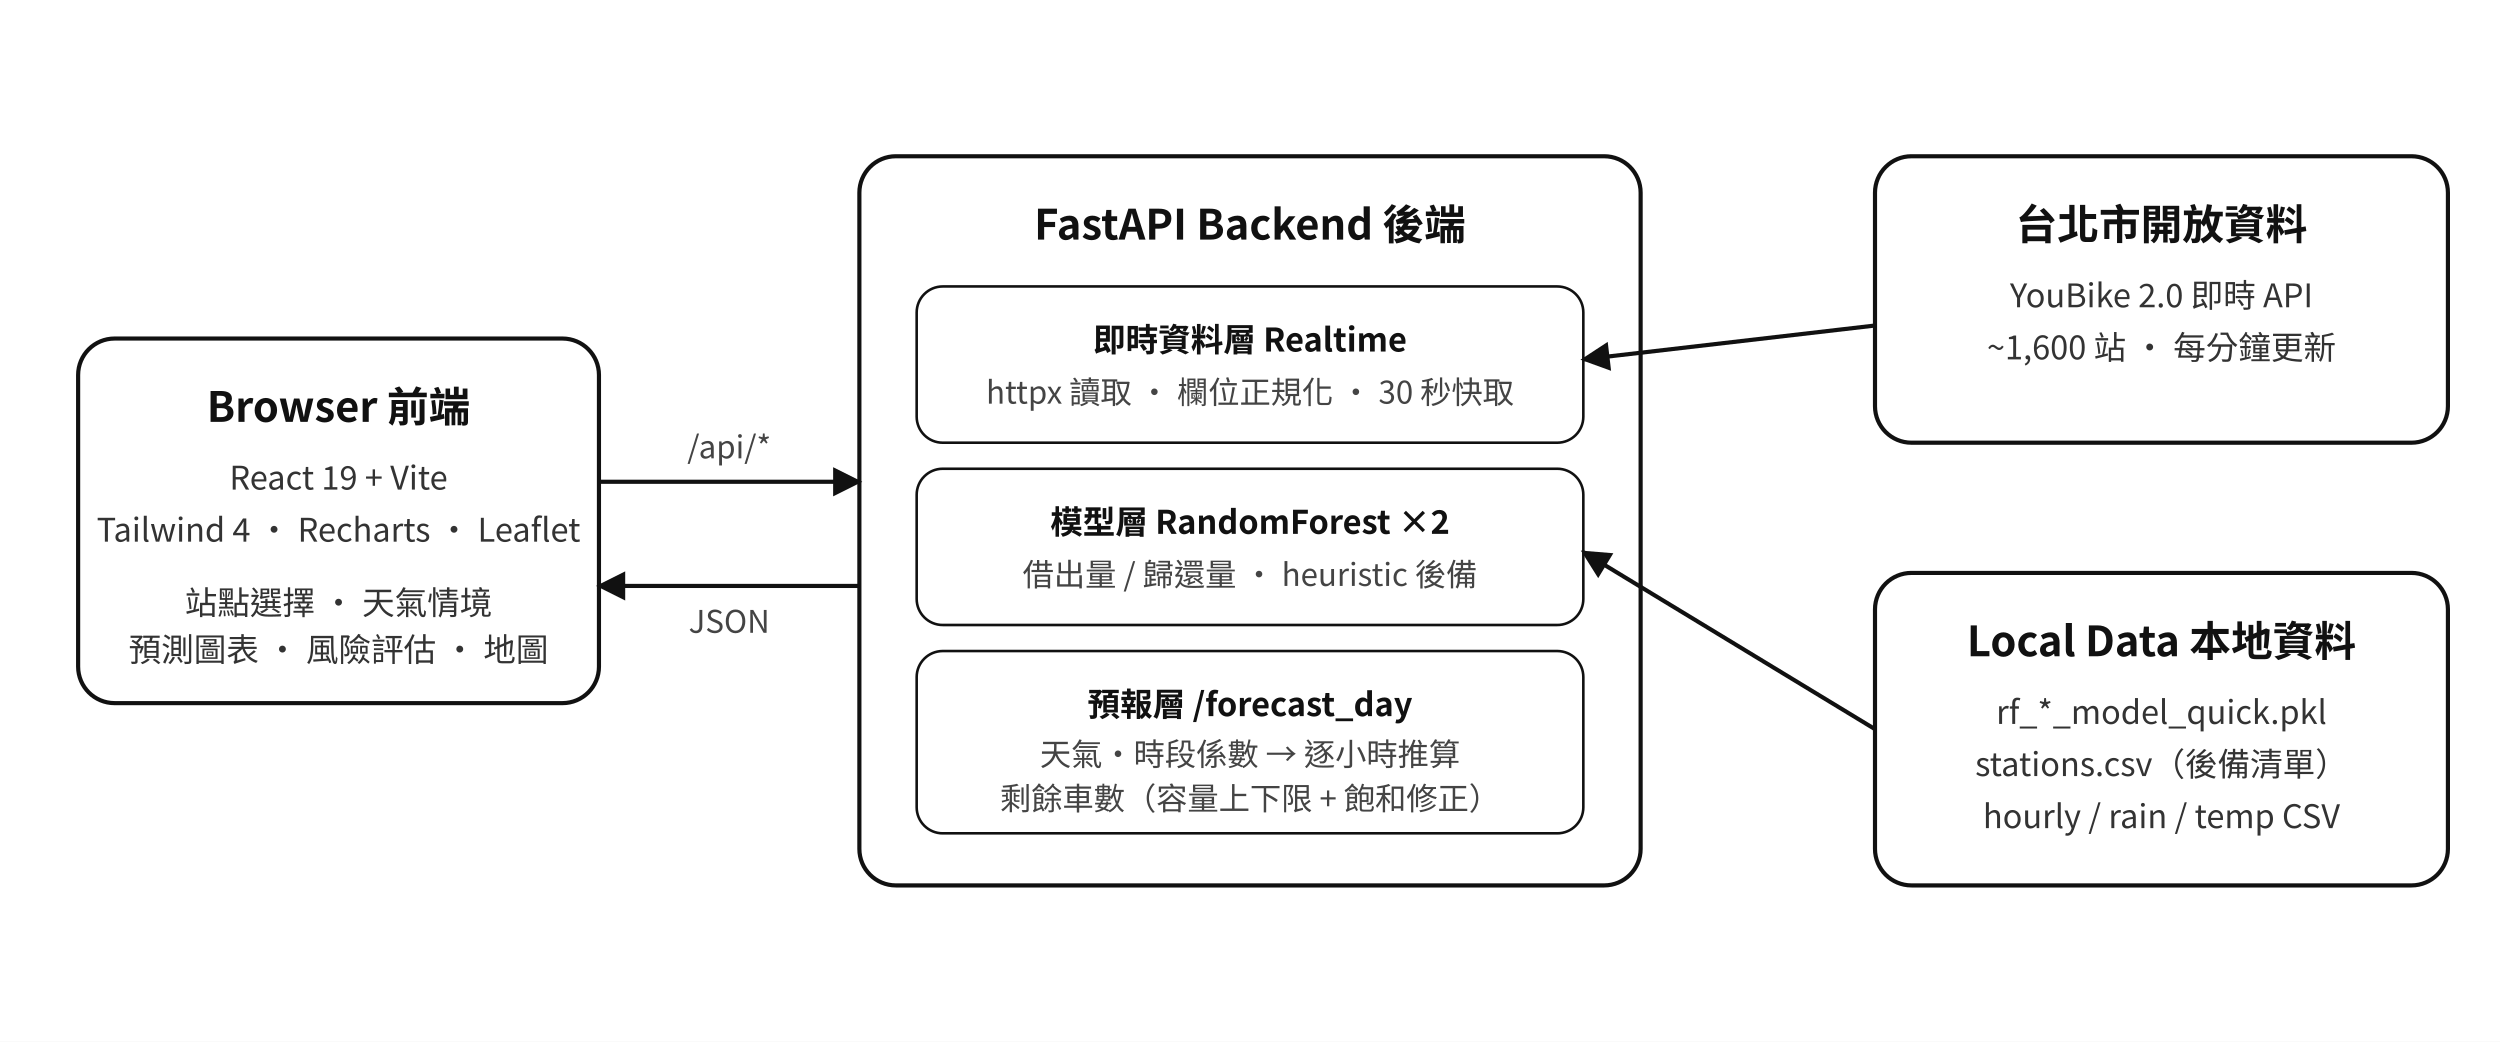
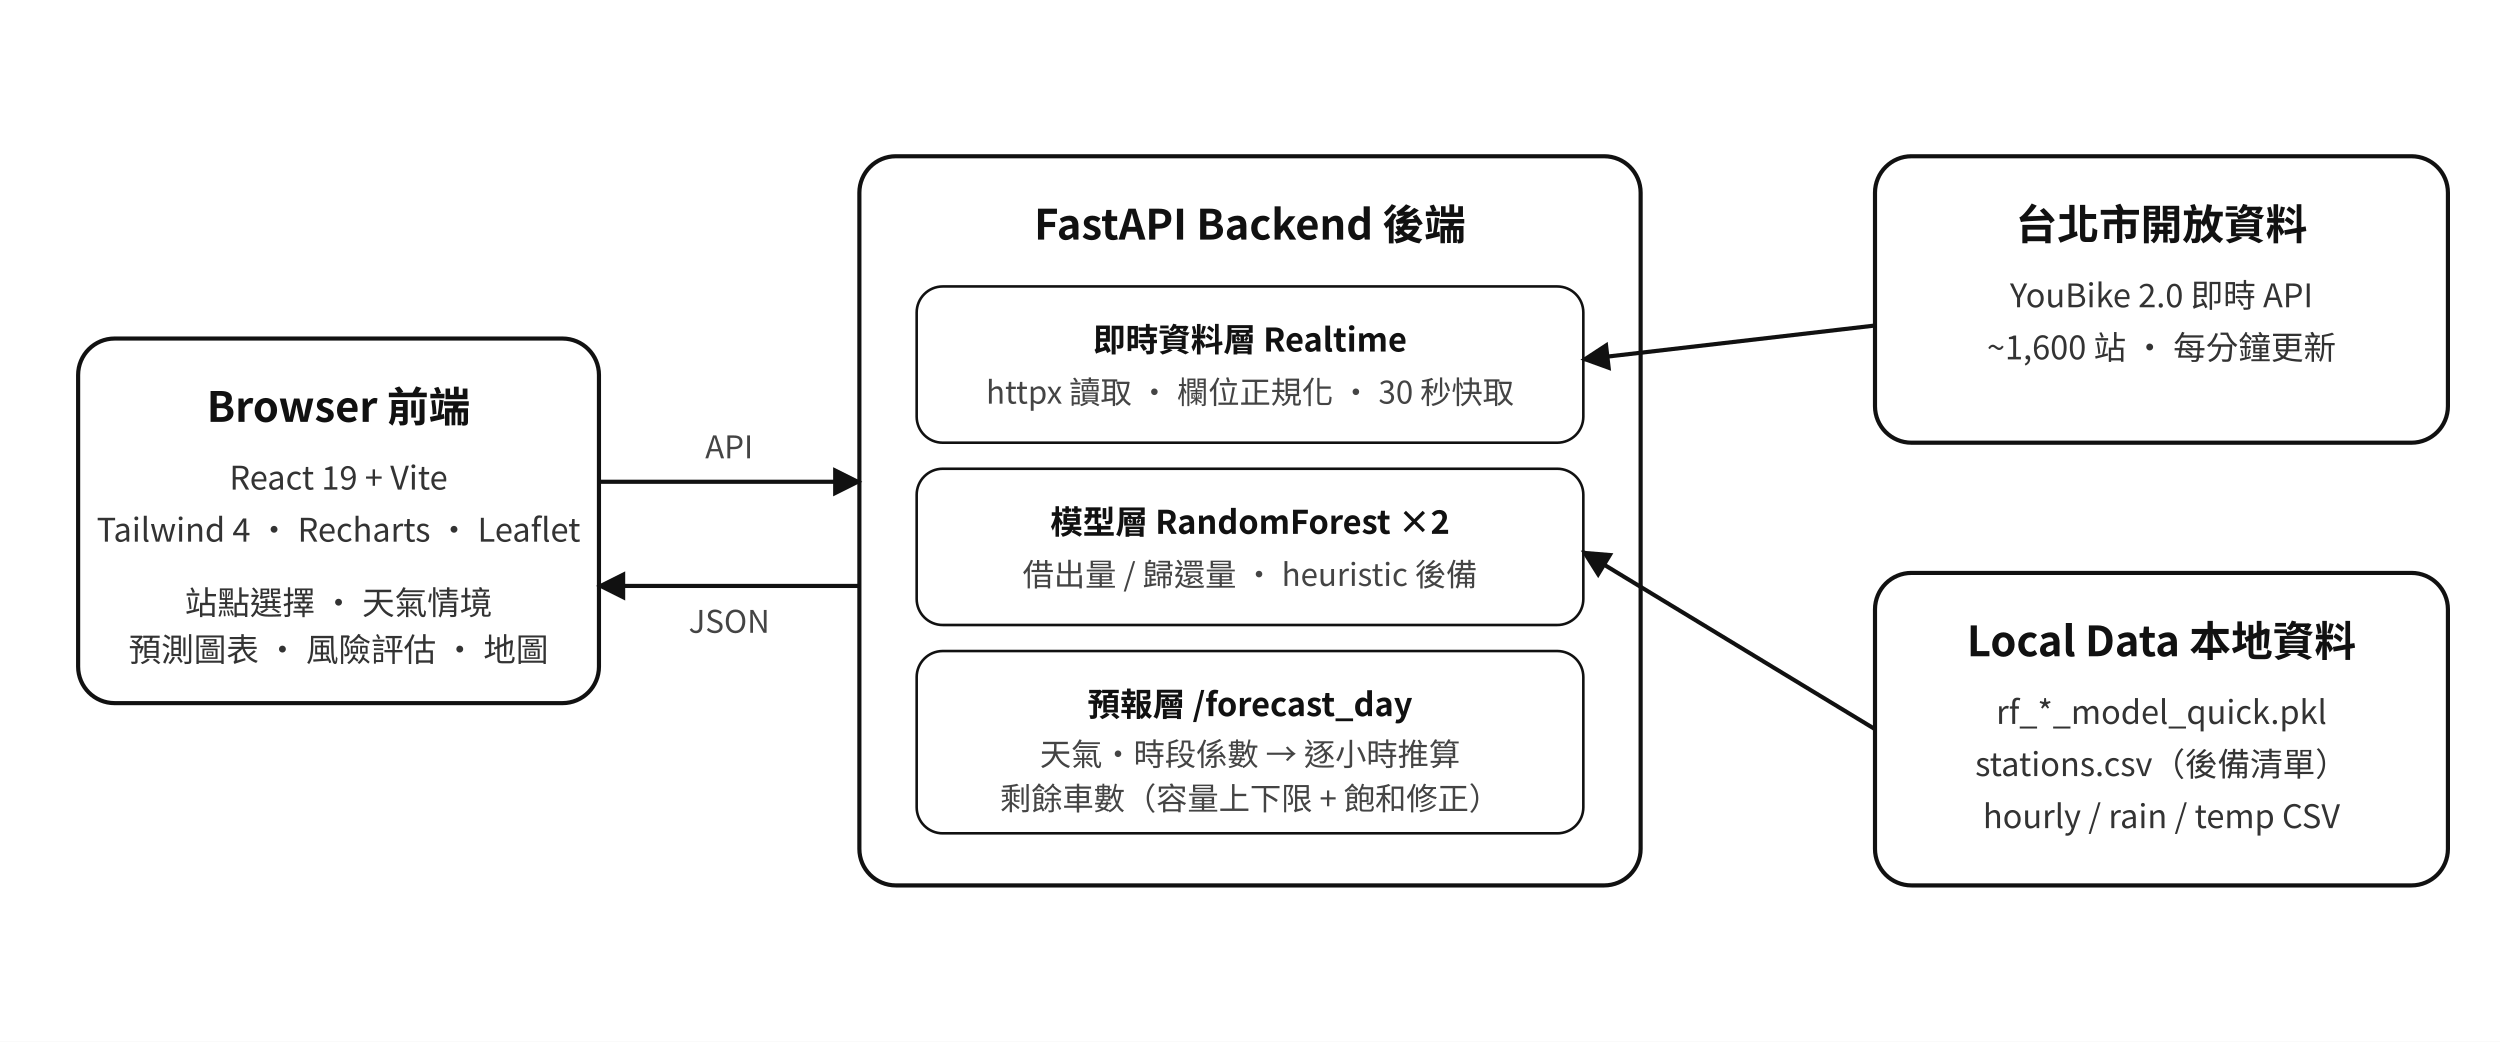
<svg xmlns="http://www.w3.org/2000/svg" viewBox="0 0 960 400" font-family="-apple-system, 'Segoe UI', 'Noto Sans TC', 'Noto Sans CJK TC', 'Microsoft JhengHei', sans-serif">
  <defs>
    <marker id="a" viewBox="0 0 10 10" refX="9" refY="5" markerWidth="7" markerHeight="7" orient="auto-start-reverse">
      <path d="M0,0 L10,5 L0,10 z" fill="#111" />
    </marker>
    <style>
      .box{fill:#fff;stroke:#111;stroke-width:1.6}
      .sub{fill:#fff;stroke:#111;stroke-width:1}
      .t{font-size:16px;font-weight:700;fill:#111}
      .s{font-size:12.5px;fill:#333}
      .h{font-size:12.5px;font-weight:600;fill:#111}
      .l{font-size:12px;fill:#444}
      .ln{stroke:#111;stroke-width:1.6;fill:none;marker-end:url(#a)}
    </style>
  </defs>
  <rect width="960" height="400" fill="#fff" />
  <rect class="box" x="30" y="130" width="200" height="140" rx="14" />
  <text class="t" x="130" y="162" text-anchor="middle">Browser 前端</text>
  <text class="s" x="130" y="188" text-anchor="middle">React 19 + Vite</text>
  <text class="s" x="130" y="208" text-anchor="middle">Tailwind 4 · Recharts · Leaflet</text>
  <text class="s" x="130" y="236" text-anchor="middle">站點選擇 · 天氣情境</text>
  <text class="s" x="130" y="254" text-anchor="middle">預測圖表 · 風險評估 · 地圖</text>
  <rect class="box" x="330" y="60" width="300" height="280" rx="14" />
  <text class="t" x="480" y="92" text-anchor="middle">FastAPI Backend 後端</text>
  <rect class="sub" x="352" y="110" width="256" height="60" rx="10" />
  <text class="h" x="480" y="135" text-anchor="middle">即時資料層 Realtime</text>
  <text class="l" x="480" y="155" text-anchor="middle">httpx 讀取 · 欄位正規化 · 30 秒快取</text>
  <rect class="sub" x="352" y="180" width="256" height="60" rx="10" />
  <text class="h" x="480" y="205" text-anchor="middle">模型層 RandomForest ×2</text>
  <text class="l" x="480" y="225" text-anchor="middle">借出量 / 歸還量 · heuristic 後備</text>
  <rect class="sub" x="352" y="250" width="256" height="70" rx="10" />
  <text class="h" x="480" y="275" text-anchor="middle">預報層 /forecast_day</text>
  <text class="l" x="480" y="294" text-anchor="middle">天氣・時段係數 → 逐小時推算</text>
  <text class="l" x="480" y="311" text-anchor="middle">剩餘車數（容量上下限 + 飽和修正）</text>
  <rect class="box" x="720" y="60" width="220" height="110" rx="14" />
  <text class="t" x="830" y="92" text-anchor="middle">台北市開放資料</text>
  <text class="s" x="830" y="118" text-anchor="middle">YouBike 2.0 即時 API</text>
  <text class="s" x="830" y="138" text-anchor="middle">~1,600 站 · 每分鐘更新</text>
  <rect class="box" x="720" y="220" width="220" height="120" rx="14" />
  <text class="t" x="830" y="252" text-anchor="middle">Local Data 本地資料</text>
  <text class="s" x="830" y="278" text-anchor="middle">rf_*_model_quick.pkl</text>
  <text class="s" x="830" y="298" text-anchor="middle">stations.csv（後備清單）</text>
  <text class="s" x="830" y="318" text-anchor="middle">hourly / rain / temp CSV</text>
  <path class="ln" d="M230,185 L330,185" />
-   <text class="l" x="280" y="176" text-anchor="middle">/api/*</text>
+   <text class="l" x="280" y="176" text-anchor="middle">API</text>
  <path class="ln" d="M330,225 L230,225" />
  <text class="l" x="280" y="243" text-anchor="middle">JSON</text>
  <path class="ln" d="M720,125 L608,138" />
  <path class="ln" d="M720,280 L608,212" />
</svg>
